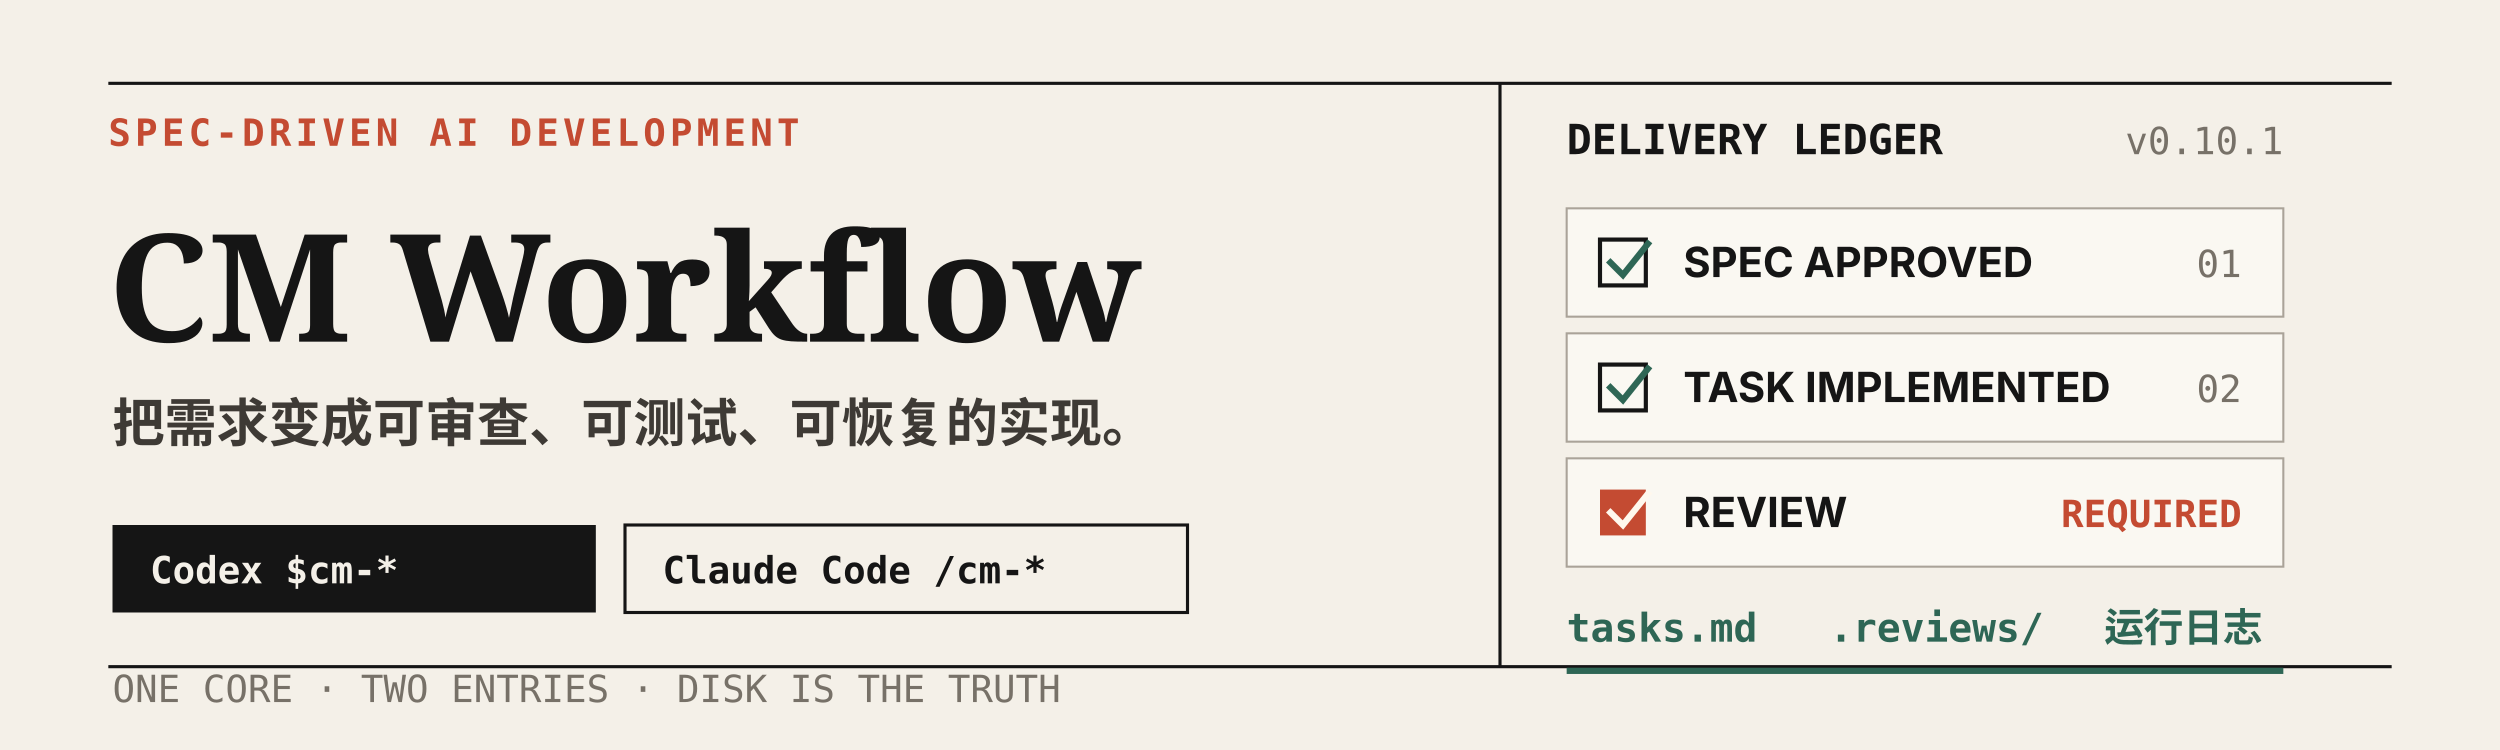
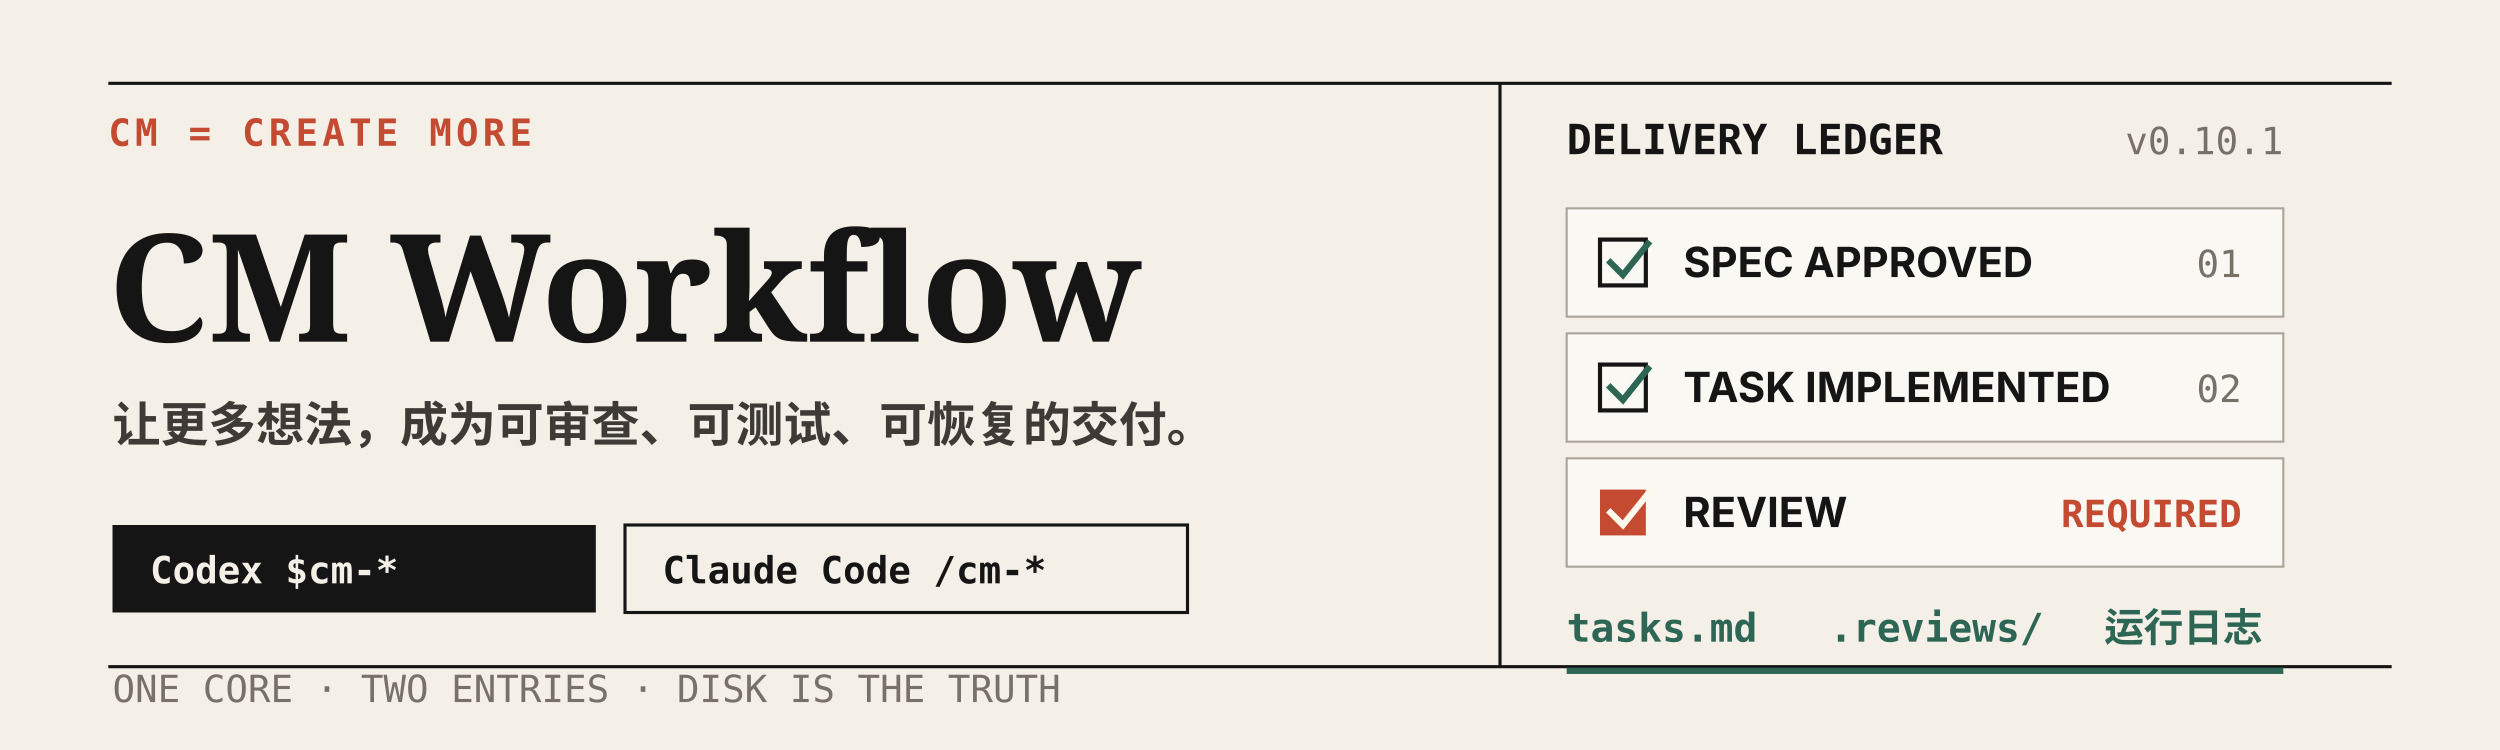
<svg xmlns="http://www.w3.org/2000/svg" width="1200" height="360" viewBox="0 0 1200 360" role="img" aria-labelledby="title desc">
  <rect width="1200" height="360" fill="#F4F0E8" />
  <path d="M52 40H1148M52 320H1148M720 40V320" stroke="#151515" stroke-width="1.5" />
-   <text x="52" y="70" fill="#C44B32" font-size="18" font-weight="700" font-family="ui-monospace, SFMono-Regular, Menlo, monospace" letter-spacing="2">SPEC-DRIVEN AI DEVELOPMENT</text>
+   <text x="52" y="70" fill="#C44B32" font-size="18" font-weight="700" font-family="ui-monospace, SFMono-Regular, Menlo, monospace" letter-spacing="2">CM = CREATE MORE</text>
  <g id="identity" transform="translate(52 92)">
    <text x="0" y="72" fill="#151515" font-size="72" font-weight="700" font-family="Georgia, Songti SC, serif">CM Workflow</text>
-     <text x="2" y="120" fill="#3E3A35" font-size="25" font-weight="550" font-family="-apple-system, BlinkMacSystemFont, Segoe UI, PingFang SC, sans-serif">把需求变成可审查、可测试、可恢复的实现。</text>
+     <text x="2" y="120" fill="#3E3A35" font-size="23" font-weight="550" font-family="-apple-system, BlinkMacSystemFont, Segoe UI, PingFang SC, sans-serif">让更多想法，成为可审查、可测试、可恢复的交付。</text>
    <g transform="translate(2 160)">
      <rect width="232" height="42" fill="#151515" />
      <text x="18" y="28" fill="#F4F0E8" font-size="18" font-weight="700" font-family="ui-monospace, SFMono-Regular, Menlo, monospace">Codex  $cm-*</text>
      <rect x="246" width="270" height="42" fill="none" stroke="#151515" stroke-width="1.5" />
      <text x="264" y="28" fill="#151515" font-size="18" font-weight="700" font-family="ui-monospace, SFMono-Regular, Menlo, monospace">Claude Code  /cm-*</text>
    </g>
    <text x="2" y="245" fill="#777168" font-size="18" font-family="ui-monospace, SFMono-Regular, Menlo, monospace">ONE CORE · TWO ENTRIES · DISK IS THE TRUTH</text>
  </g>
  <g id="ledger" transform="translate(752 56)">
    <text x="0" y="18" fill="#151515" font-size="20" font-weight="800" font-family="ui-monospace, SFMono-Regular, Menlo, monospace">DELIVERY LEDGER</text>
    <text x="344" y="18" fill="#777168" font-size="18" text-anchor="end" font-family="ui-monospace, SFMono-Regular, Menlo, monospace">v0.10.1</text>
    <g transform="translate(0 44)">
      <rect width="344" height="52" fill="#FAF8F2" stroke="#AAA399" />
      <rect x="16" y="15" width="22" height="22" fill="none" stroke="#151515" stroke-width="2" />
      <path d="M21 26l6 6 12-15" fill="none" stroke="#2E6655" stroke-width="3" stroke-linecap="square" />
      <text x="56" y="33" fill="#151515" font-size="20" font-weight="700" font-family="-apple-system, BlinkMacSystemFont, Segoe UI, sans-serif">SPEC APPROVED</text>
      <text x="324" y="33" fill="#777168" font-size="18" text-anchor="end" font-family="ui-monospace, SFMono-Regular, Menlo, monospace">01</text>
    </g>
    <g transform="translate(0 104)">
      <rect width="344" height="52" fill="#FAF8F2" stroke="#AAA399" />
      <rect x="16" y="15" width="22" height="22" fill="none" stroke="#151515" stroke-width="2" />
      <path d="M21 26l6 6 12-15" fill="none" stroke="#2E6655" stroke-width="3" stroke-linecap="square" />
      <text x="56" y="33" fill="#151515" font-size="20" font-weight="700" font-family="-apple-system, BlinkMacSystemFont, Segoe UI, sans-serif">TASK IMPLEMENTED</text>
      <text x="324" y="33" fill="#777168" font-size="18" text-anchor="end" font-family="ui-monospace, SFMono-Regular, Menlo, monospace">02</text>
    </g>
    <g transform="translate(0 164)">
      <rect width="344" height="52" fill="#FAF8F2" stroke="#AAA399" />
      <rect x="16" y="15" width="22" height="22" fill="#C44B32" />
      <path d="M21 26l6 6 12-15" fill="none" stroke="#FFF8ED" stroke-width="3" stroke-linecap="square" />
      <text x="56" y="33" fill="#151515" font-size="20" font-weight="700" font-family="-apple-system, BlinkMacSystemFont, Segoe UI, sans-serif">REVIEW</text>
      <text x="324" y="33" fill="#C44B32" font-size="18" font-weight="800" text-anchor="end" font-family="ui-monospace, SFMono-Regular, Menlo, monospace">REQUIRED</text>
    </g>
    <g transform="translate(0 232)">
      <text x="0" y="20" fill="#2E6655" font-size="19" font-weight="800" font-family="ui-monospace, SFMono-Regular, Menlo, monospace">tasks.md</text>
      <text x="126" y="20" fill="#2E6655" font-size="19" font-weight="800" font-family="ui-monospace, SFMono-Regular, Menlo, monospace">.reviews/</text>
      <text x="258" y="20" fill="#2E6655" font-size="19" font-weight="800" font-family="ui-monospace, SFMono-Regular, Menlo, monospace">运行日志</text>
      <path d="M0 34H344" stroke="#2E6655" stroke-width="3" />
    </g>
  </g>
</svg>
